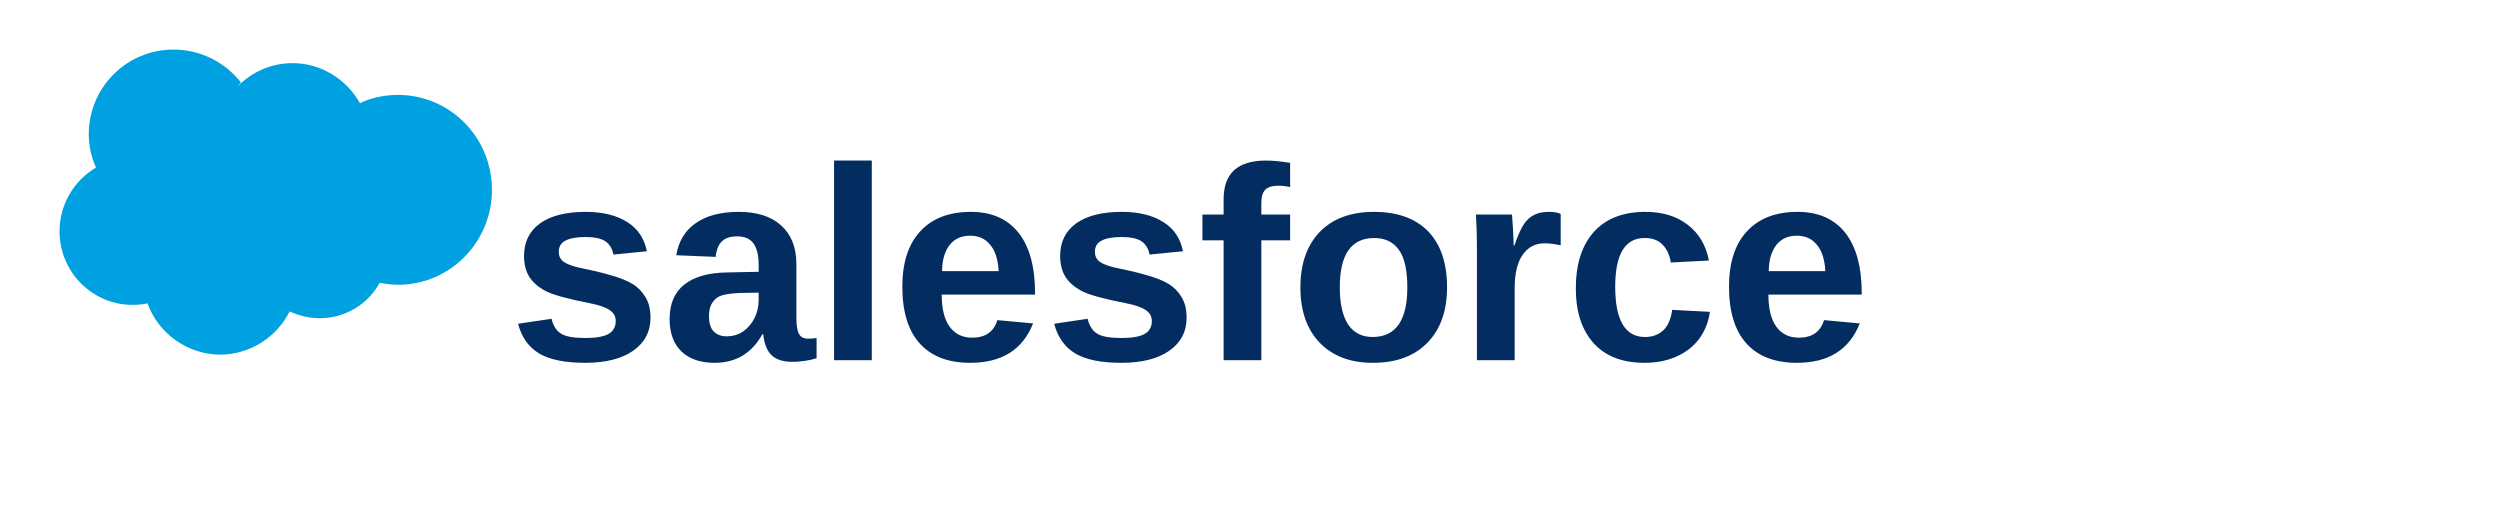
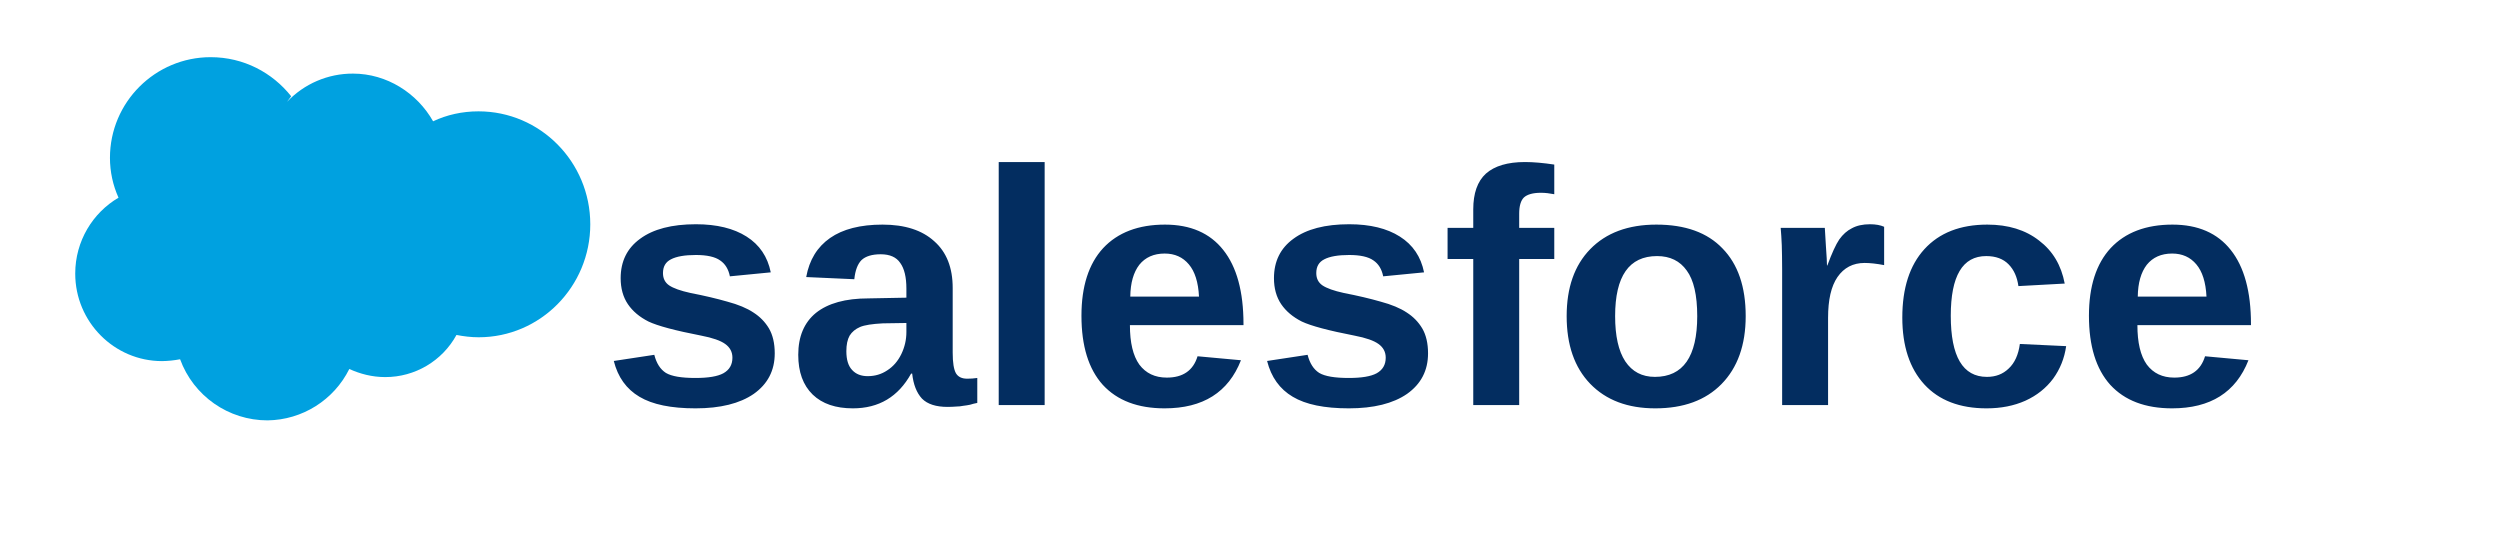
- <svg xmlns="http://www.w3.org/2000/svg" viewBox="0 0 118 24" role="img" aria-label="Salesforce">
-   <path fill="#00A1E0" d="M11.2 4.1a3.6 3.6 0 0 1 2.62-1.12c1.34 0 2.54.77 3.17 1.89.54-.26 1.16-.39 1.8-.39 2.45 0 4.43 2.01 4.43 4.48s-1.98 4.48-4.42 4.48c-.3 0-.6-.04-.88-.09a3.22 3.22 0 0 1-2.83 1.67c-.52 0-1-.13-1.42-.32a3.7 3.7 0 0 1-3.24 2.04 3.69 3.69 0 0 1-3.47-2.42c-.23.05-.46.07-.71.07-1.89 0-3.44-1.55-3.44-3.47 0-1.29.7-2.41 1.72-3.01-.22-.49-.34-1.03-.34-1.58 0-2.21 1.8-3.99 3.99-3.99 1.31 0 2.45.61 3.19 1.55" />
-   <text x="24" y="17" font-family="Arial, Helvetica, sans-serif" font-size="13" font-weight="700" fill="#032D60">salesforce</text>
+ <svg xmlns="http://www.w3.org/2000/svg" viewBox="0 0 108 24" role="img" aria-label="Salesforce">
+   <path fill="#00A1E0" d="M12.4 4.4a3.9 3.9 0 0 1 2.85-1.22c1.46 0 2.77.84 3.46 2.06.59-.28 1.26-.43 1.96-.43 2.67 0 4.83 2.19 4.83 4.88s-2.16 4.88-4.82 4.88c-.33 0-.65-.04-.96-.1a3.5 3.5 0 0 1-3.08 1.82c-.57 0-1.09-.14-1.55-.35a4 4 0 0 1-3.53 2.22 4.02 4.02 0 0 1-3.78-2.64 4.5 4.5 0 0 1-.78.08c-2.06 0-3.75-1.69-3.75-3.78 0-1.41.76-2.63 1.87-3.28-.24-.53-.37-1.12-.37-1.72 0-2.41 1.96-4.35 4.35-4.35 1.43 0 2.67.67 3.48 1.69" />
+   <text x="26" y="17.5" font-family="Arial, Helvetica, sans-serif" font-size="14.5" font-weight="700" fill="#032D60">salesforce</text>
</svg>
